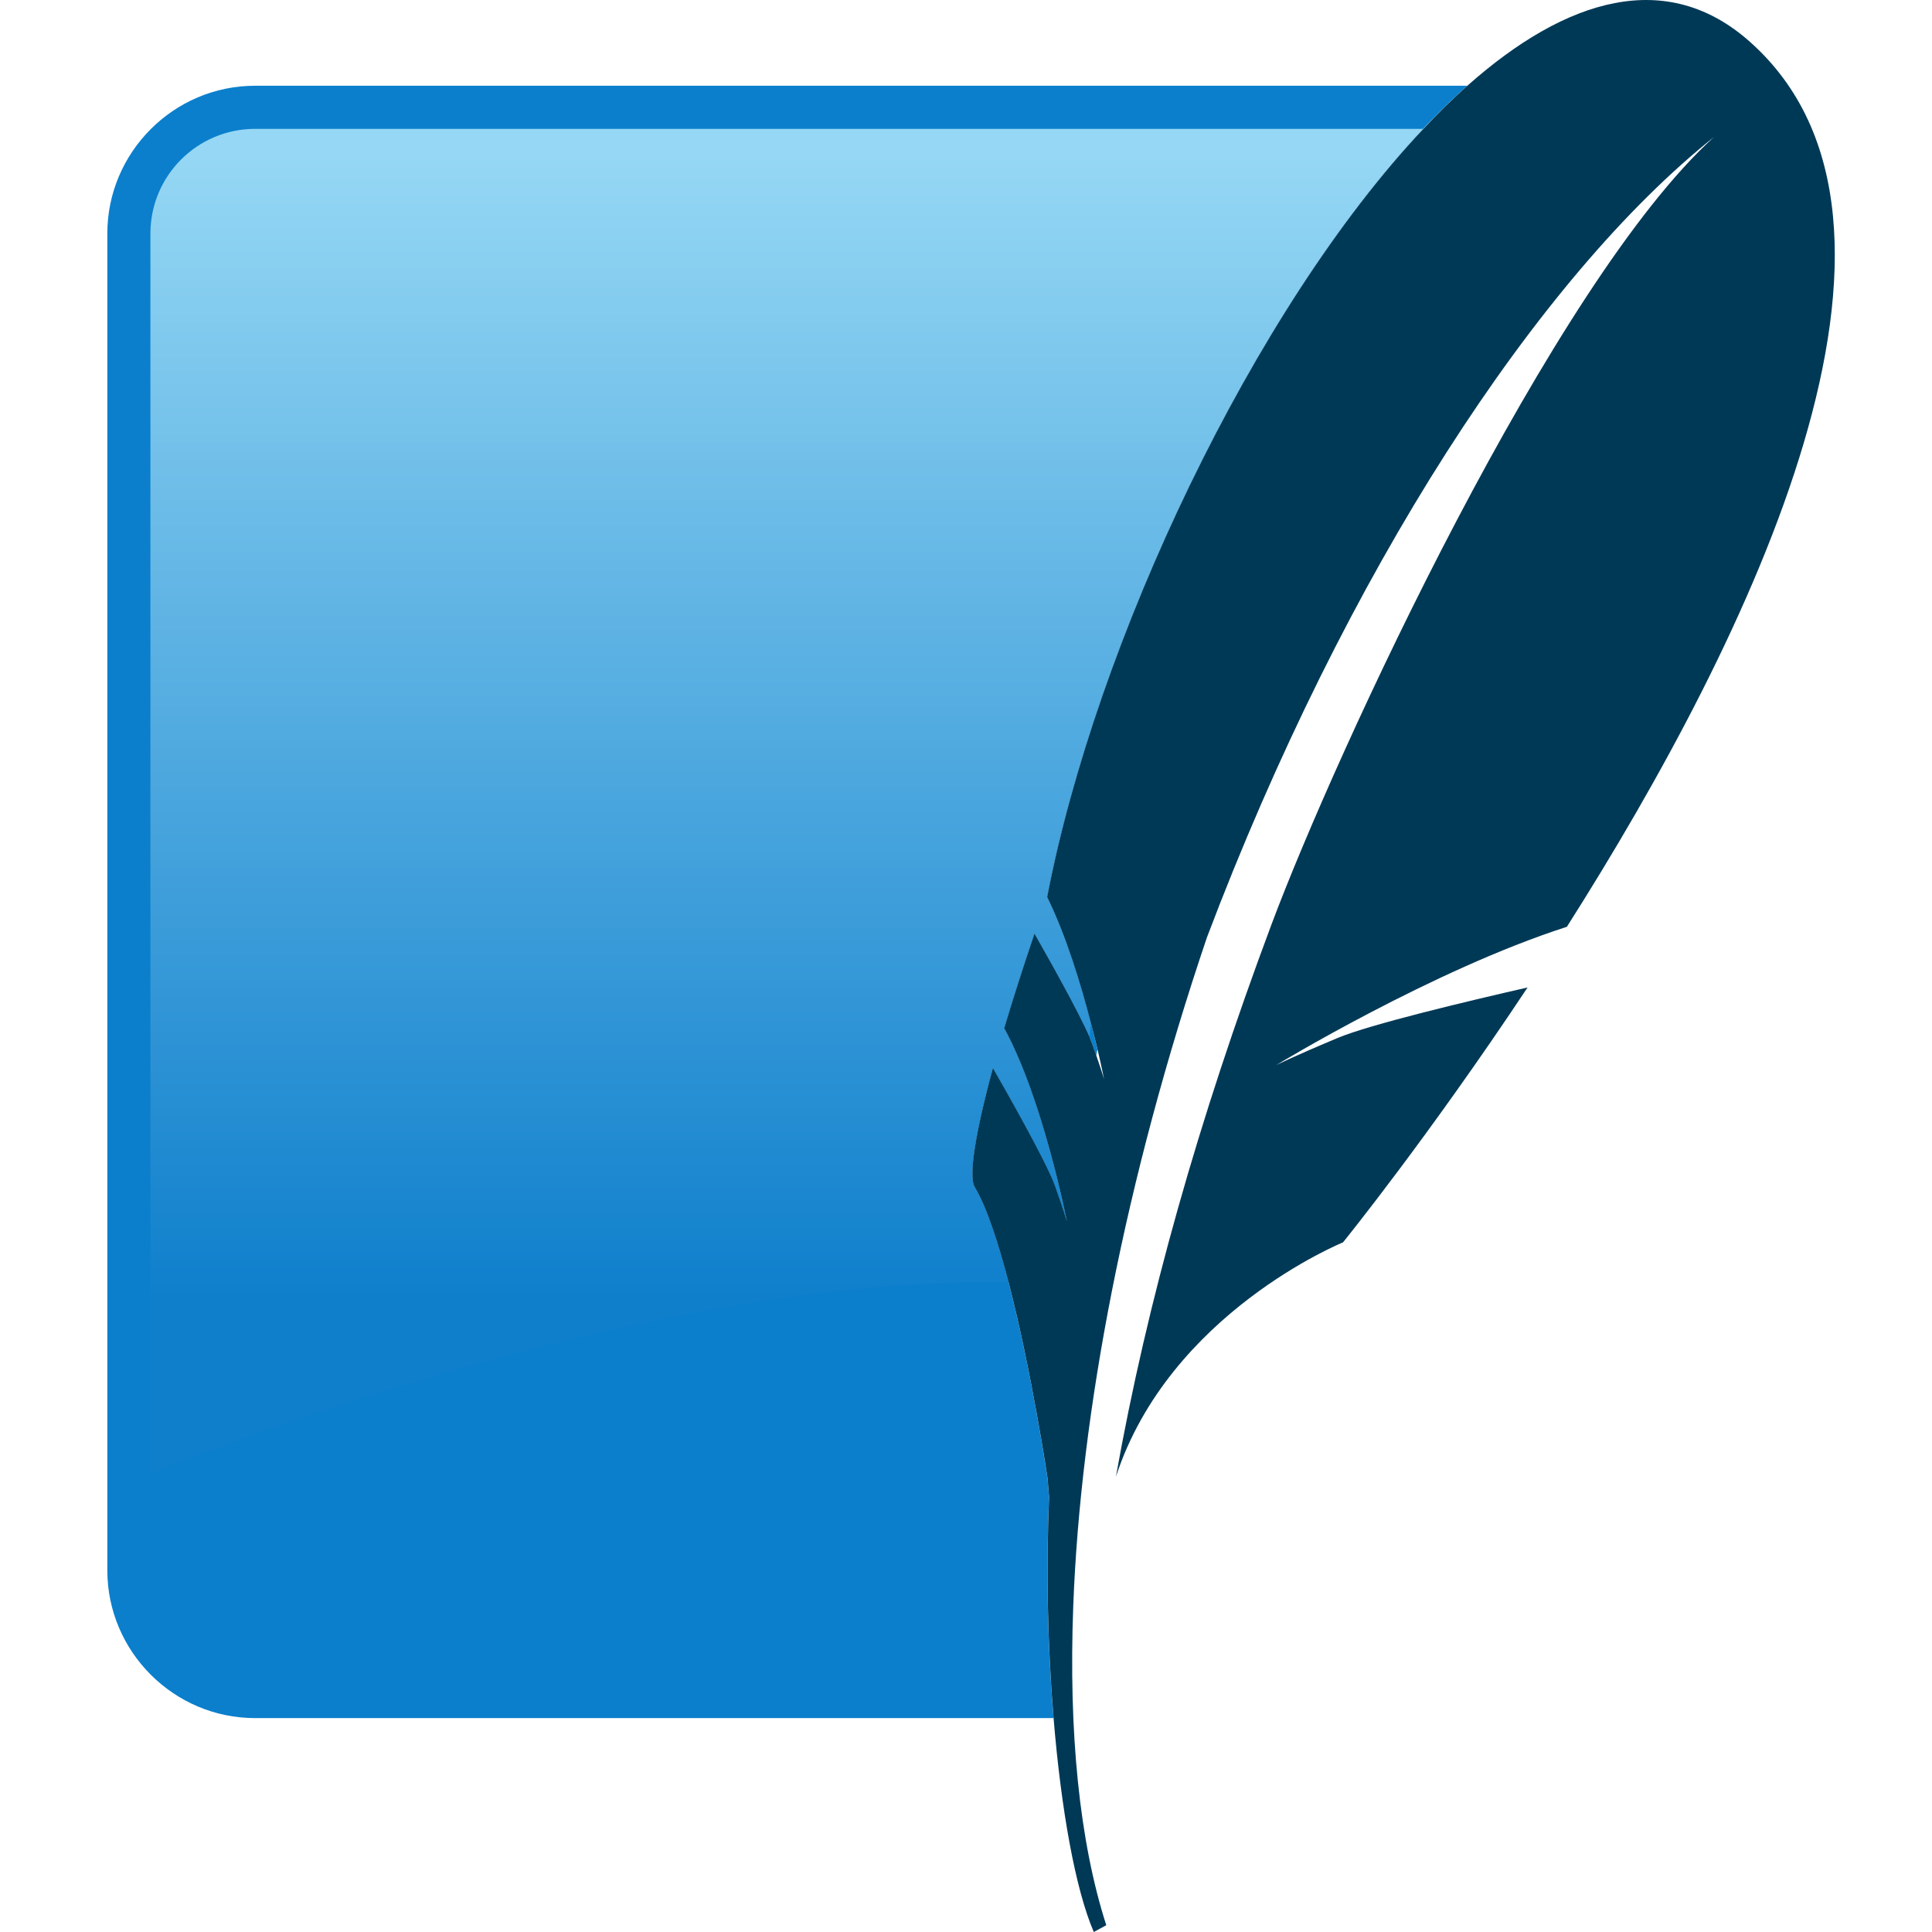
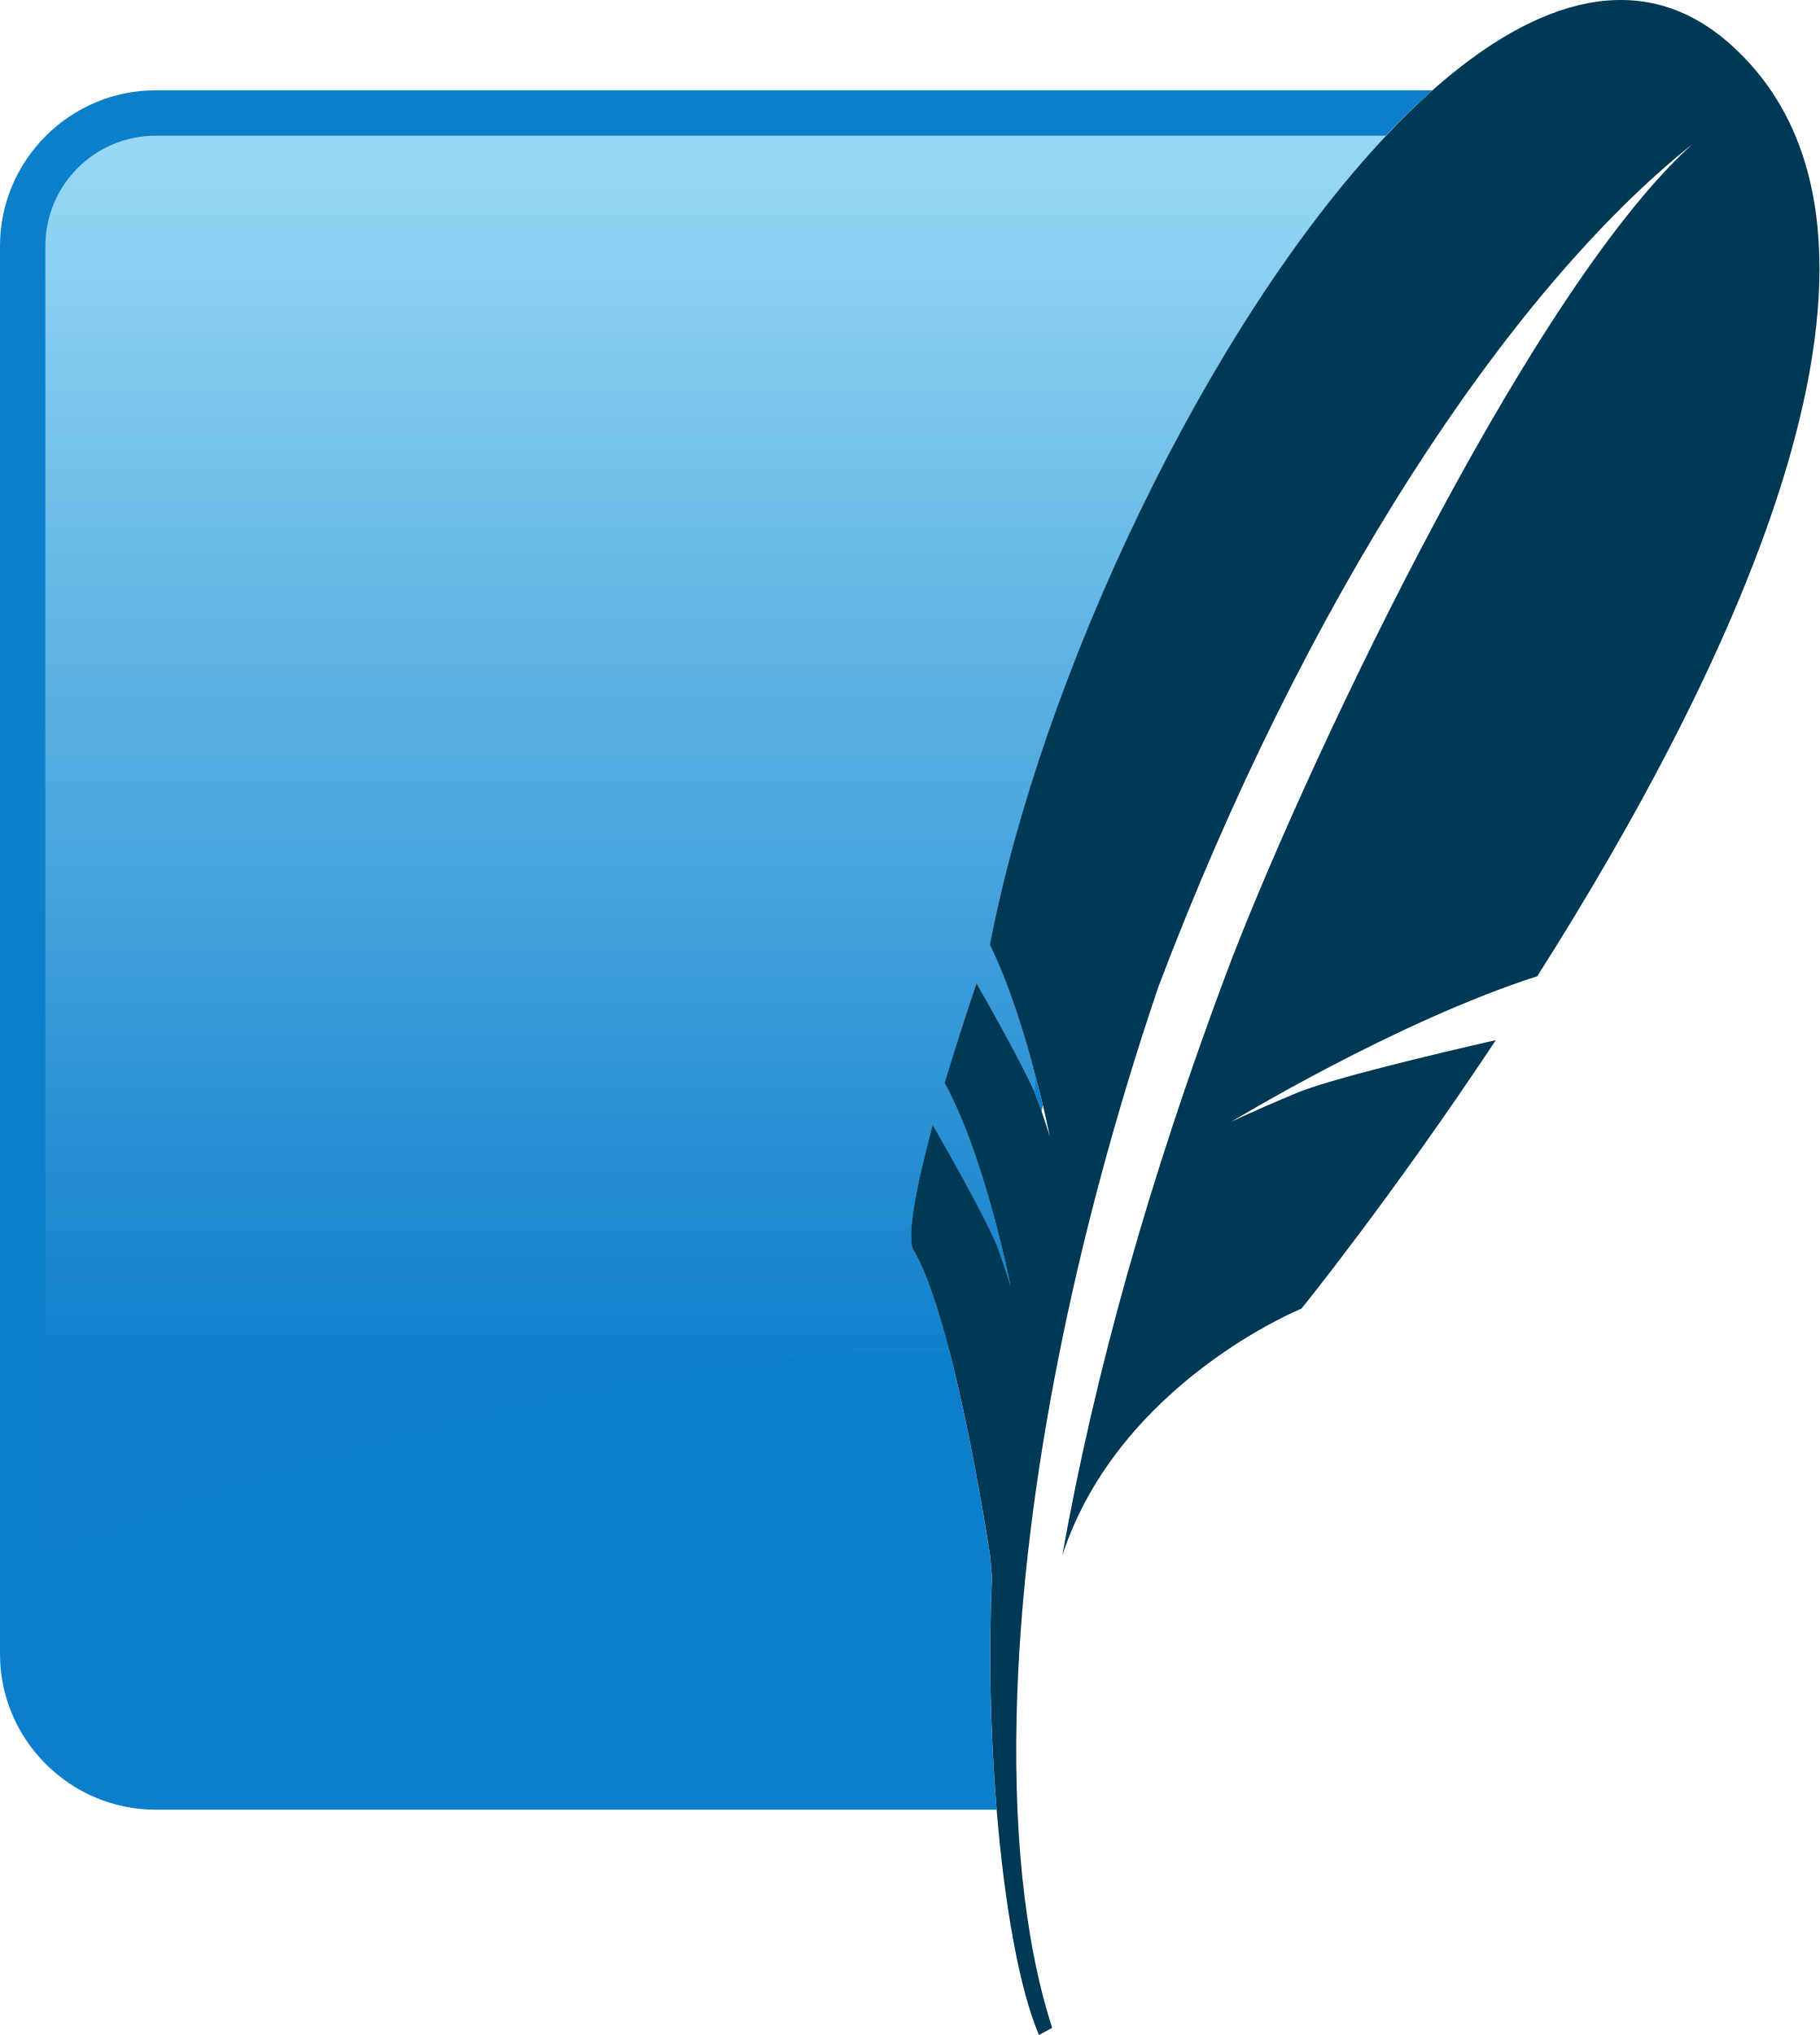
- <svg xmlns="http://www.w3.org/2000/svg" viewBox="0 0 128 128">
+ <svg xmlns="http://www.w3.org/2000/svg" viewBox="7.111 0.001 114.449 127.999">
  <defs>
    <linearGradient id="SVG89VyEssG" x1="-15.615" x2="-6.741" y1="-9.108" y2="-9.108" gradientTransform="rotate(90 -90.486 64.634)scale(9.2712)" gradientUnits="userSpaceOnUse">
      <stop offset="0" stop-color="#95d7f4" />
      <stop offset=".92" stop-color="#0f7fcc" />
      <stop offset="1" stop-color="#0f7fcc" />
    </linearGradient>
  </defs>
  <path fill="#0b7fcc" d="M69.5 99.176c-.059-.73-.094-1.2-.094-1.2S67.2 83.087 64.57 78.642c-.414-.707.043-3.594 1.207-7.88c.68 1.169 3.54 6.192 4.118 7.81c.648 1.824.78 2.347.78 2.347s-1.57-8.082-4.144-12.797a162 162 0 0 1 2.004-6.265c.973 1.71 3.313 5.859 3.828 7.3c.102.293.192.543.27.774l.074-.414c-.59-2.504-1.75-6.86-3.336-10.082c3.52-18.328 15.531-42.824 27.84-53.754H16.9c-5.387 0-9.789 4.406-9.789 9.789v88.57c0 5.383 4.406 9.789 9.79 9.789h52.897a119 119 0 0 1-.297-14.652" />
  <path fill="url(#SVG89VyEssG)" d="M65.777 70.762c.68 1.168 3.54 6.188 4.117 7.809c.649 1.824.781 2.347.781 2.347s-1.57-8.082-4.144-12.797a165 165 0 0 1 2.004-6.27c.887 1.567 2.922 5.169 3.652 6.872l.082-.961c-.648-2.496-1.633-5.766-2.898-8.328c3.242-16.871 13.68-38.97 24.926-50.898H16.899a6.94 6.94 0 0 0-6.934 6.933v82.11c17.527-6.731 38.664-12.88 56.855-12.614c-.672-2.605-1.441-4.96-2.25-6.324c-.414-.707.043-3.597 1.207-7.879" />
  <path fill="#003956" d="M115.95 2.781c-5.5-4.906-12.164-2.933-18.734 2.899a44 44 0 0 0-2.914 2.859c-11.25 11.926-21.684 34.023-24.926 50.895c1.262 2.563 2.25 5.832 2.894 8.328c.168.64.32 1.242.442 1.754c.285 1.207.437 1.996.437 1.996s-.101-.383-.515-1.582c-.078-.23-.168-.484-.27-.773a8 8 0 0 0-.172-.434c-.734-1.703-2.765-5.305-3.656-6.867c-.762 2.25-1.437 4.36-2.004 6.265c2.578 4.715 4.149 12.797 4.149 12.797s-.137-.523-.782-2.347c-.578-1.621-3.441-6.64-4.117-7.809c-1.164 4.281-1.625 7.172-1.207 7.88c.809 1.362 1.574 3.722 2.25 6.323c1.524 5.867 2.586 13.012 2.586 13.012s.031.469.094 1.2a119 119 0 0 0 .297 14.651c.504 6.11 1.453 11.363 2.664 14.172l.828-.449c-1.781-5.535-2.504-12.793-2.188-21.156c.48-12.793 3.422-28.215 8.856-44.289c9.191-24.27 21.938-43.738 33.602-53.035c-10.633 9.602-25.023 40.684-29.332 52.195c-4.82 12.891-8.238 24.984-10.301 36.574c3.55-10.863 15.047-15.53 15.047-15.53s5.637-6.958 12.227-16.888c-3.95.903-10.43 2.442-12.598 3.352c-3.2 1.344-4.067 1.8-4.067 1.8s10.371-6.312 19.27-9.171c12.234-19.27 25.562-46.648 12.141-58.621" />
</svg>
